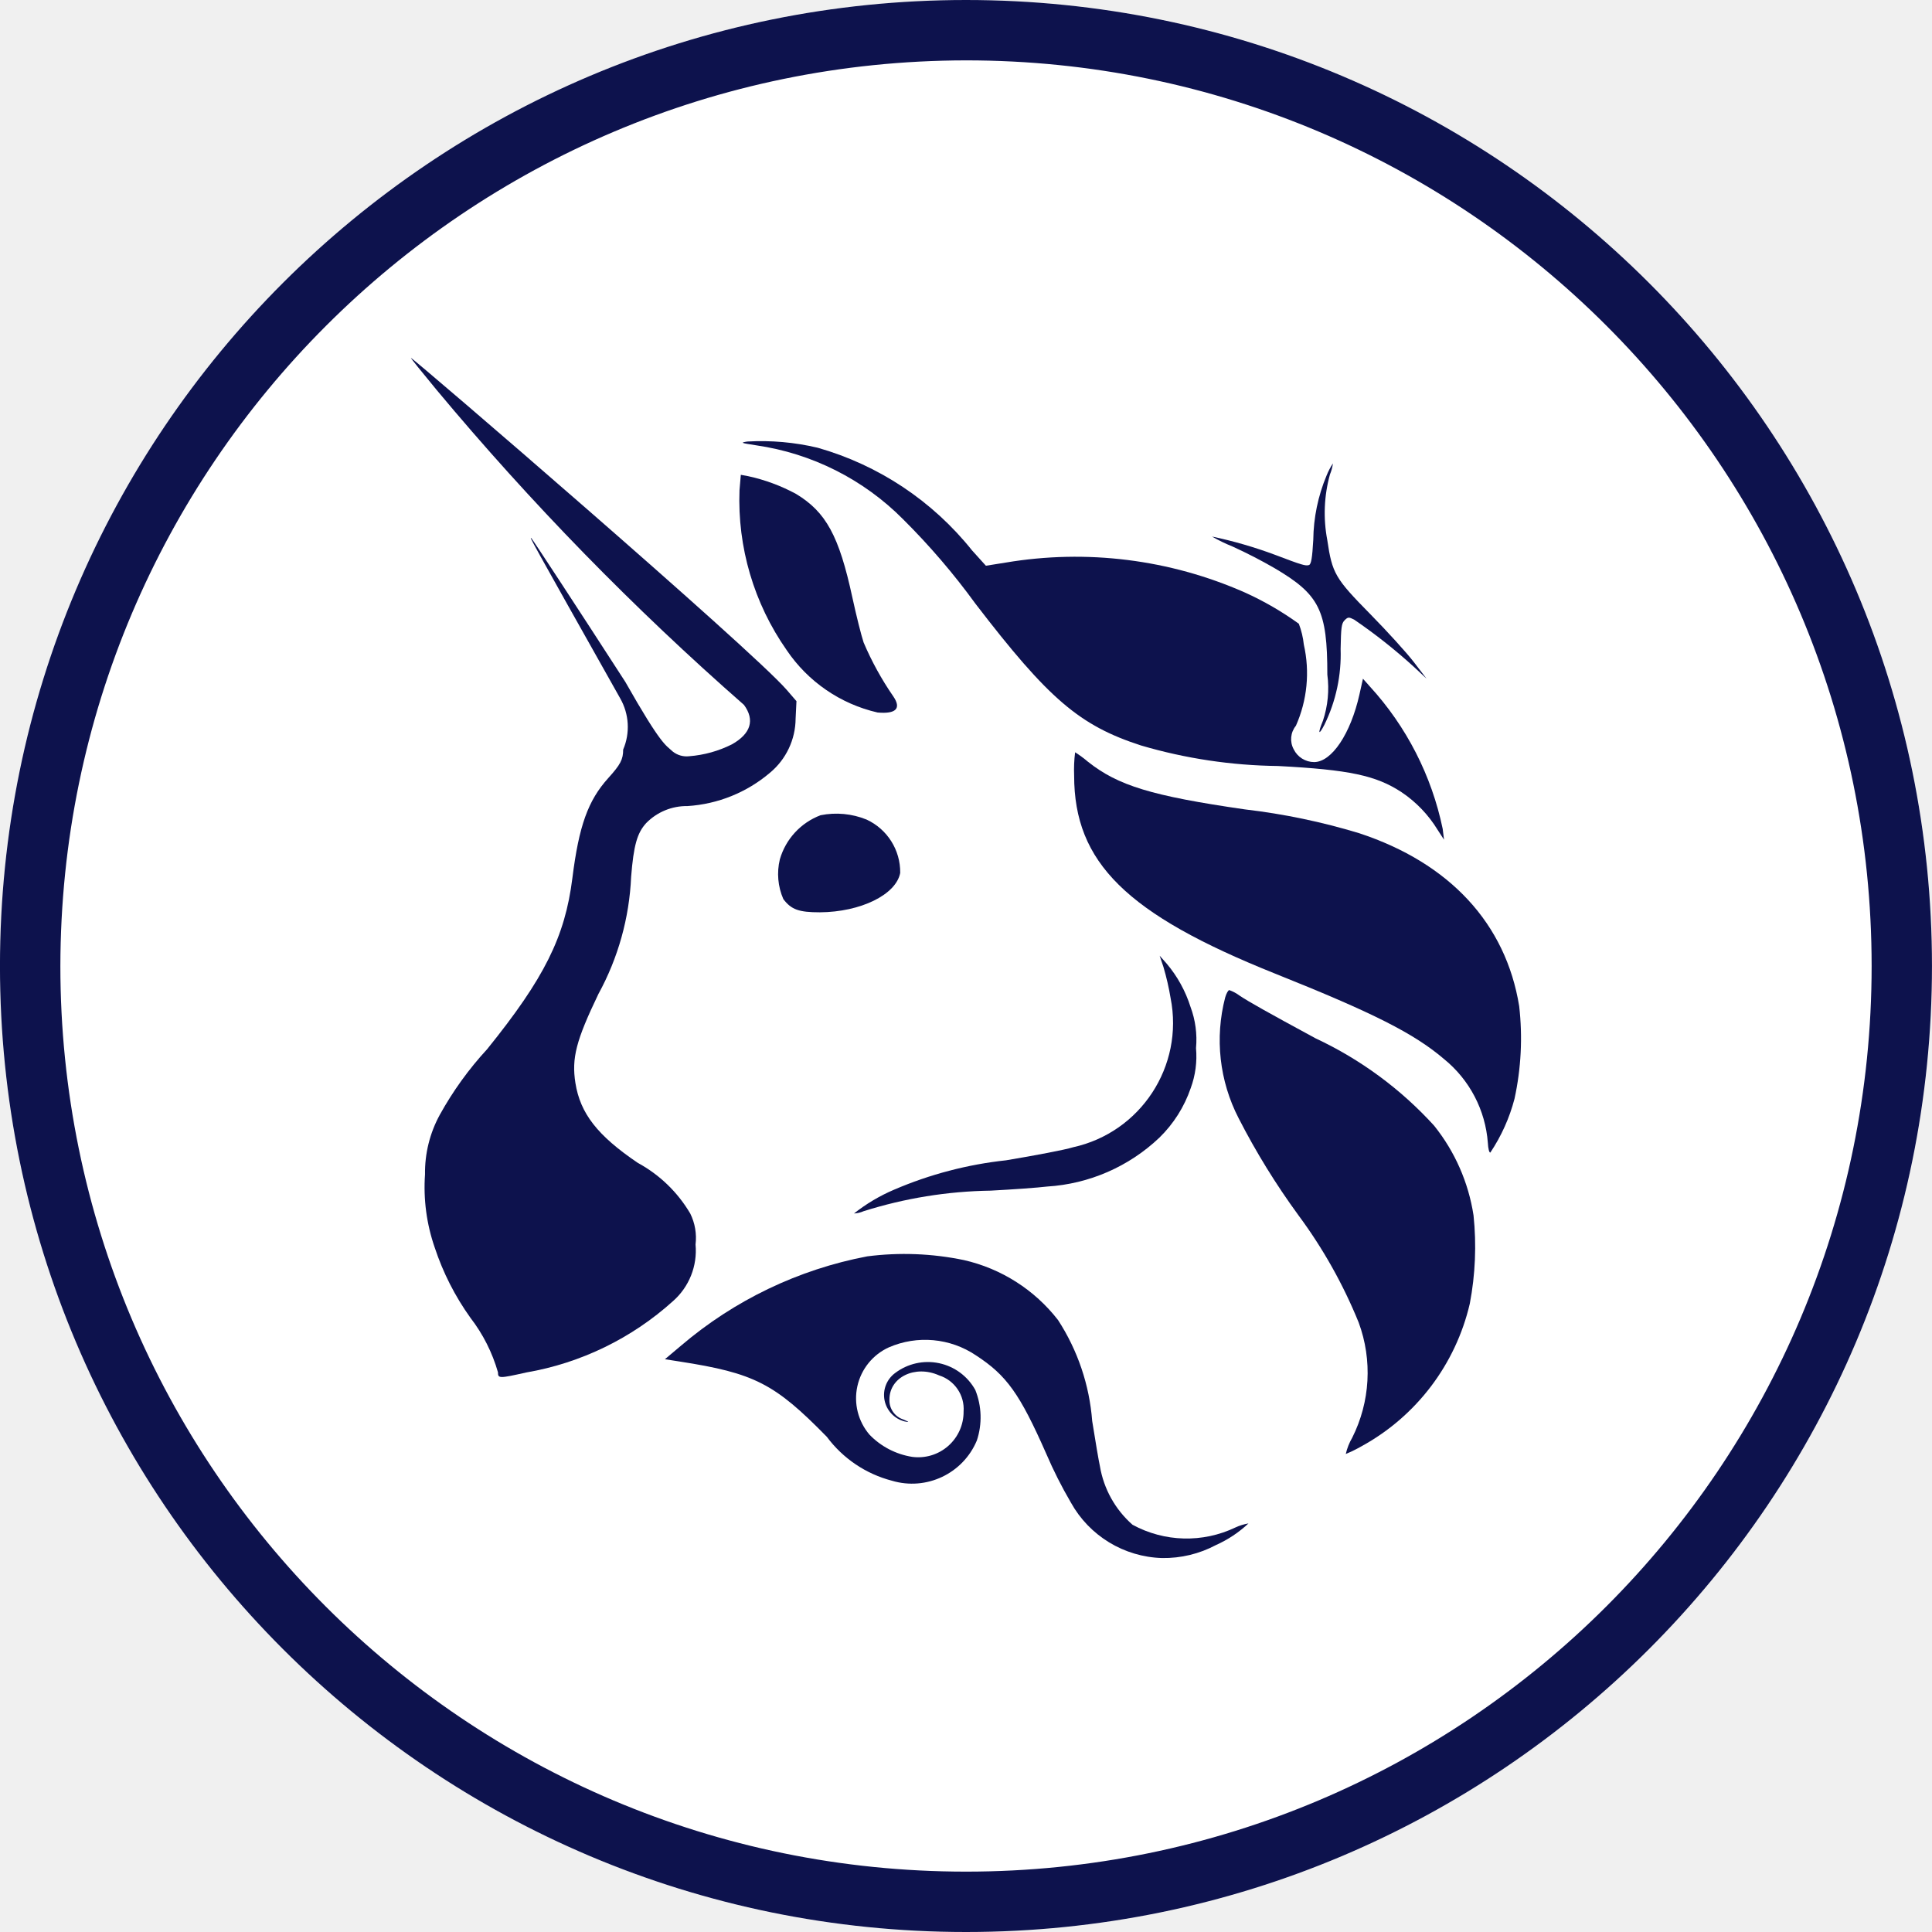
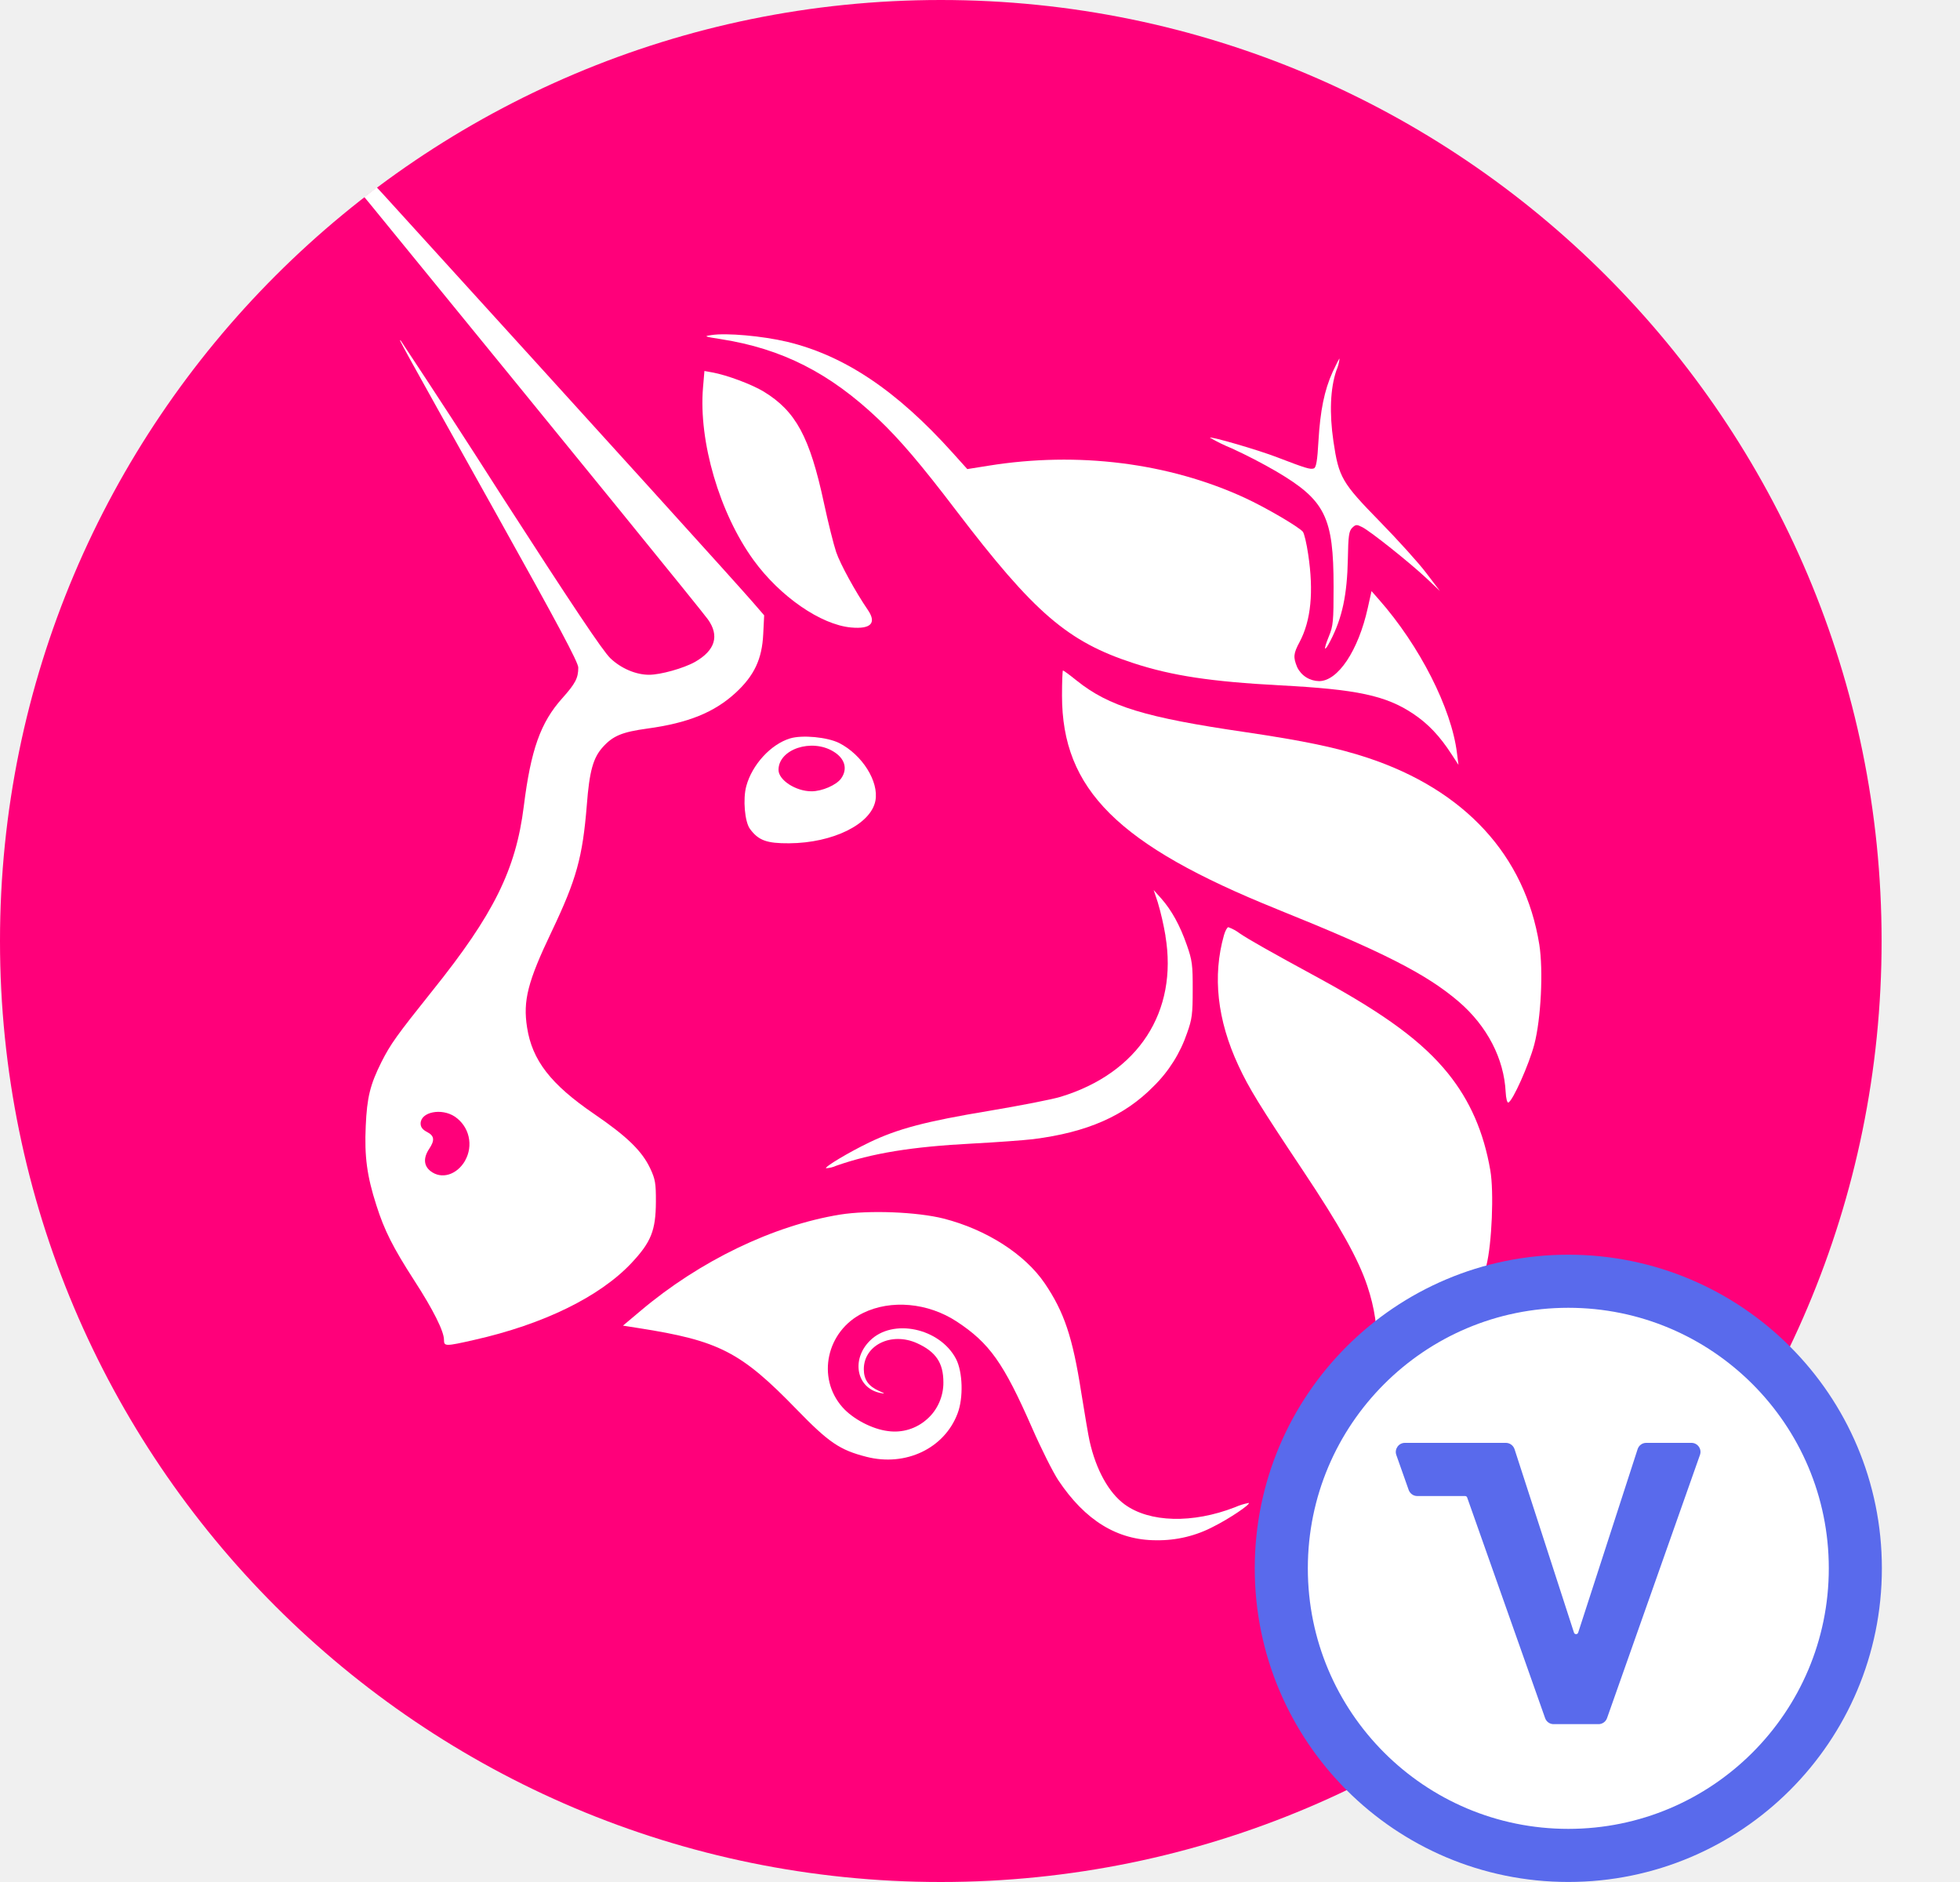
- <svg xmlns="http://www.w3.org/2000/svg" width="73" height="73">
-   <g data-name="Group 5247">
-     <g data-name="Group 5246">
-       <g data-name="Group 4662">
-         <g data-name="Group 68">
-           <g data-name="Group 64">
-             <circle cx="36.5" cy="36.5" r="36.5" fill="#fff" data-name="Ellipse 58" />
-             <path fill="#0d124d" d="M36.499 2.281A34.219 34.219 0 112.281 36.499 34.258 34.258 0 0136.499 2.281m0-2.281a36.5 36.5 0 1036.5 36.5A36.5 36.5 0 0036.499 0z" data-name="Path 27" />
-           </g>
-         </g>
-       </g>
-     </g>
-     <g style="mix-blend-mode:'darken';isolation:'isolate'" fill="#0d124d">
-       <path d="M28.576 16.827c-.591-.091-.616-.1-.338-.144a9.234 9.234 0 012.659.235 11.488 11.488 0 015.833 3.88l.522.578.747-.119a15.856 15.856 0 019.031 1.127 11.7 11.7 0 012.046 1.184 3.137 3.137 0 01.189.789 4.891 4.891 0 01-.3 3.066.8.8 0 00-.084.887.863.863 0 00.772.485c.666 0 1.382-1.071 1.714-2.559l.132-.591.261.294a11.392 11.392 0 012.752 5.381l.05.408-.241-.371a4.594 4.594 0 00-1.365-1.425c-.962-.632-1.978-.848-4.671-.989a19.1 19.1 0 01-5.173-.776c-2.322-.752-3.492-1.755-6.251-5.351a26.263 26.263 0 00-2.735-3.193 9.8 9.8 0 00-5.55-2.796z" data-name="Path 10541" />
-       <path d="M49.622 20.394a6.47 6.47 0 01.5-2.421 2.594 2.594 0 01.242-.464 1.6 1.6 0 01-.113.419 5.47 5.47 0 00-.1 2.478c.187 1.264.293 1.446 1.637 2.811.63.64 1.363 1.448 1.629 1.794l.483.63-.483-.45a20.577 20.577 0 00-2.253-1.78c-.2-.1-.231-.1-.355.022s-.139.283-.154 1.087a6.05 6.05 0 01-.611 2.861c-.224.435-.26.342-.057-.149a3.894 3.894 0 00.166-1.741c0-2.437-.294-3.023-2-4.027a18.712 18.712 0 00-1.584-.815 6.008 6.008 0 01-.774-.376 16.585 16.585 0 012.383.691c1 .381 1.161.43 1.282.385.083-.03.123-.265.162-.955z" data-name="Path 10542" />
-       <path d="M29.723 24.563a9.884 9.884 0 01-1.781-6.04l.05-.582.273.05a6.88 6.88 0 011.811.67c1.136.686 1.628 1.589 2.129 3.908.147.679.339 1.448.427 1.708a11.525 11.525 0 001.119 2.033c.315.458.106.674-.591.612a5.674 5.674 0 01-3.437-2.359z" data-name="Path 10543" />
-       <path d="M48.167 36.783c-5.606-2.245-7.581-4.193-7.581-7.479a5.27 5.27 0 01.037-.879 4.253 4.253 0 01.482.355c1.137.903 2.407 1.293 5.935 1.803a24.678 24.678 0 014.318.9c3.422 1.128 5.539 3.417 6.044 6.535a10.716 10.716 0 01-.177 3.5 6.711 6.711 0 01-.913 2.031c-.042.014-.083-.147-.094-.366a4.506 4.506 0 00-1.652-3.164c-1.137-.97-2.664-1.743-6.399-3.236z" data-name="Path 10544" />
-       <path d="M44.231 37.714a9.845 9.845 0 00-.271-1.179l-.143-.424.266.3a4.742 4.742 0 01.9 1.634 3.53 3.53 0 01.208 1.559 3.472 3.472 0 01-.2 1.51 4.771 4.771 0 01-1.183 1.871 6.76 6.76 0 01-4.241 1.848c-.33.041-1.293.111-2.139.155a16.754 16.754 0 00-4.8.778 1.018 1.018 0 01-.36.085 6.627 6.627 0 011.517-.9 14.69 14.69 0 014.227-1.109c1.1-.183 2.24-.4 2.529-.492a4.812 4.812 0 003.69-5.636z" data-name="Path 10545" />
-       <path d="M46.801 42.251a6.421 6.421 0 01-.508-4.562c.044-.153.114-.278.156-.278a1.514 1.514 0 01.391.21c.343.23 1.032.617 2.866 1.611a14.182 14.182 0 014.481 3.3 7.151 7.151 0 011.49 3.39 11.471 11.471 0 01-.141 3.336 8.288 8.288 0 01-4.086 5.386 5.255 5.255 0 01-.6.294 2.181 2.181 0 01.242-.612 5.473 5.473 0 00.245-4.356 18.48 18.48 0 00-2.273-4.048 27.271 27.271 0 01-2.263-3.671z" data-name="Path 10546" />
-       <path d="M25.741 50.838a15.22 15.22 0 017.027-3.367 11.028 11.028 0 013.65.14 6.262 6.262 0 013.56 2.267 8.14 8.14 0 011.29 3.814c.121.766.252 1.534.292 1.708a3.777 3.777 0 001.233 2.213 4.275 4.275 0 003.891.1 1.941 1.941 0 01.489-.151 4.439 4.439 0 01-1.228.817 4.194 4.194 0 01-2.035.491 4.073 4.073 0 01-3.449-2.1 16.66 16.66 0 01-.931-1.846c-1-2.267-1.494-2.957-2.655-3.713a3.441 3.441 0 00-3.294-.3 2.114 2.114 0 00-.725 3.3 2.863 2.863 0 001.609.836 1.714 1.714 0 001.944-1.711 1.333 1.333 0 00-.927-1.368c-.906-.406-1.88.069-1.875.915a.758.758 0 00.524.751c.233.1.239.113.048.074a1.031 1.031 0 01-.358-1.828 2.049 2.049 0 013.031.64 2.779 2.779 0 01.058 1.909 2.655 2.655 0 01-3.21 1.519 4.464 4.464 0 01-2.458-1.658c-1.974-2.016-2.735-2.407-5.574-2.847l-.544-.085z" data-name="Path 10547" />
-       <path d="M16.495 14.73a106.43 106.43 0 0011.617 11.905c.416.571.259 1.085-.453 1.488a4.341 4.341 0 01-1.619.451.842.842 0 01-.62-.177c-.267-.252-.418-.208-1.792-2.631-1.902-2.943-3.502-5.381-3.545-5.422-.1-.094-.1-.091 3.352 6.045a2.176 2.176 0 01.111 1.934c0 .371-.1.565-.562 1.075-.767.85-1.109 1.805-1.357 3.782-.277 2.216-1.057 3.782-3.219 6.461a12.791 12.791 0 00-1.791 2.482 4.567 4.567 0 00-.558 2.25 6.956 6.956 0 00.367 2.766 9.873 9.873 0 001.348 2.652 6.139 6.139 0 011.042 2.062c0 .234.045.235 1.066.006a11.087 11.087 0 005.544-2.694 2.538 2.538 0 00.855-2.142 2.075 2.075 0 00-.2-1.17 5.156 5.156 0 00-1.983-1.915c-1.524-1.032-2.172-1.867-2.356-3.015-.148-.942.024-1.606.868-3.364a10.135 10.135 0 001.237-4.43c.095-1.185.226-1.653.568-2.028a2.139 2.139 0 011.563-.644 5.331 5.331 0 003.114-1.258 2.681 2.681 0 00.97-2.047l.032-.659-.366-.424c-1.324-1.534-14.12-12.546-14.202-12.546-.017 0 .419.543.969 1.207zm3.065 30.846a1.162 1.162 0 00-.361-1.536c-.473-.313-1.209-.165-1.209.242 0 .124.069.215.225.295.263.134.282.285.075.594s-.192.588.048.774a.825.825 0 001.222-.369z" data-name="Path 10548" />
-       <path d="M31.005 30.803a2.533 2.533 0 00-1.539 1.668 2.361 2.361 0 00.132 1.5c.3.4.591.5 1.379.5 1.541-.009 2.881-.666 3.037-1.488a2.189 2.189 0 00-1.271-2.016 3.033 3.033 0 00-1.738-.164zm1.8 1.4a.619.619 0 00-.269-.941c-.77-.467-1.934-.081-1.934.642 0 .36.607.752 1.164.752a1.507 1.507 0 001.04-.452z" data-name="Path 10549" />
-     </g>
-   </g>
+ <svg xmlns="http://www.w3.org/2000/svg" width="25" height="24" viewBox="0 0 25 24" fill="none">
+   <path d="M12 24C18.627 24 24 18.627 24 12C24 5.373 18.627 0 12 0C5.373 0 0 5.373 0 12C0 18.627 5.373 24 12 24Z" fill="#FF007A" />
+   <path d="M9.196 4.325C8.982 4.292 8.973 4.288 9.074 4.273C9.266 4.243 9.722 4.284 10.037 4.358C10.769 4.533 11.436 4.979 12.149 5.772L12.338 5.982L12.608 5.939C13.748 5.755 14.908 5.902 15.878 6.349C16.145 6.472 16.565 6.718 16.618 6.781C16.635 6.801 16.666 6.931 16.686 7.069C16.758 7.546 16.722 7.912 16.577 8.186C16.497 8.335 16.493 8.381 16.546 8.509C16.571 8.561 16.611 8.606 16.66 8.637C16.709 8.668 16.767 8.685 16.825 8.686C17.066 8.686 17.326 8.296 17.446 7.753L17.494 7.538L17.588 7.645C18.107 8.233 18.515 9.035 18.584 9.605L18.603 9.754L18.515 9.619C18.365 9.387 18.215 9.228 18.022 9.1C17.674 8.869 17.306 8.791 16.331 8.74C15.45 8.693 14.951 8.618 14.458 8.457C13.617 8.183 13.193 7.818 12.194 6.508C11.751 5.926 11.477 5.604 11.204 5.345C10.584 4.756 9.975 4.447 9.196 4.325V4.325Z" fill="white" />
+   <path d="M16.817 5.625C16.84 5.235 16.892 4.977 16.998 4.743C17.041 4.65 17.08 4.573 17.086 4.573C17.08 4.626 17.066 4.677 17.045 4.726C16.968 4.954 16.955 5.266 17.008 5.628C17.076 6.089 17.115 6.155 17.601 6.652C17.829 6.885 18.095 7.179 18.191 7.306L18.366 7.536L18.191 7.371C17.977 7.171 17.485 6.779 17.377 6.723C17.304 6.686 17.293 6.687 17.247 6.731C17.206 6.773 17.197 6.834 17.192 7.128C17.183 7.584 17.121 7.878 16.97 8.17C16.889 8.328 16.876 8.295 16.95 8.115C17.005 7.982 17.01 7.923 17.01 7.482C17.01 6.594 16.904 6.381 16.285 6.015C16.099 5.907 15.908 5.808 15.712 5.718C15.616 5.679 15.522 5.633 15.432 5.581C15.449 5.564 16.052 5.739 16.294 5.833C16.656 5.972 16.715 5.99 16.759 5.973C16.788 5.961 16.803 5.876 16.817 5.625V5.625ZM9.612 7.143C9.178 6.546 8.909 5.628 8.967 4.943L8.985 4.731L9.084 4.749C9.27 4.782 9.59 4.902 9.74 4.993C10.151 5.243 10.329 5.572 10.51 6.417C10.563 6.664 10.633 6.944 10.665 7.039C10.716 7.191 10.912 7.548 11.07 7.779C11.184 7.946 11.108 8.025 10.856 8.002C10.47 7.967 9.949 7.607 9.612 7.143ZM16.291 11.595C14.26 10.777 13.546 10.068 13.546 8.871C13.546 8.694 13.552 8.55 13.558 8.55C13.566 8.55 13.645 8.608 13.733 8.679C14.145 9.009 14.606 9.15 15.882 9.336C16.633 9.447 17.055 9.535 17.445 9.664C18.684 10.075 19.451 10.909 19.634 12.045C19.686 12.375 19.656 12.993 19.57 13.32C19.502 13.578 19.294 14.042 19.239 14.06C19.224 14.065 19.209 14.007 19.205 13.927C19.184 13.501 18.969 13.085 18.607 12.774C18.195 12.421 17.642 12.139 16.29 11.595H16.291ZM14.866 11.934C14.841 11.789 14.809 11.646 14.767 11.505L14.715 11.35L14.812 11.458C14.944 11.608 15.05 11.799 15.139 12.054C15.207 12.248 15.214 12.306 15.213 12.621C15.213 12.932 15.205 12.996 15.142 13.172C15.055 13.429 14.908 13.663 14.714 13.853C14.343 14.231 13.867 14.44 13.178 14.527C13.058 14.541 12.71 14.567 12.403 14.583C11.631 14.623 11.123 14.706 10.666 14.866C10.625 14.885 10.581 14.895 10.536 14.898C10.518 14.879 10.828 14.694 11.085 14.57C11.448 14.395 11.808 14.3 12.616 14.166C13.014 14.099 13.427 14.019 13.531 13.986C14.52 13.684 15.027 12.902 14.865 11.934H14.866Z" fill="white" />
+   <path d="M15.796 13.588C15.526 13.008 15.464 12.447 15.612 11.925C15.628 11.87 15.653 11.824 15.668 11.824C15.719 11.843 15.767 11.868 15.81 11.901C15.934 11.985 16.183 12.126 16.847 12.487C17.676 12.94 18.148 13.29 18.47 13.689C18.752 14.039 18.925 14.438 19.009 14.924C19.057 15.199 19.029 15.861 18.959 16.139C18.736 17.014 18.218 17.701 17.48 18.101C17.41 18.141 17.338 18.177 17.264 18.208C17.253 18.208 17.292 18.108 17.351 17.985C17.599 17.466 17.628 16.961 17.44 16.398C17.325 16.054 17.09 15.633 16.617 14.924C16.067 14.099 15.931 13.879 15.796 13.588V13.588ZM8.171 16.716C8.924 16.08 9.861 15.628 10.715 15.489C11.083 15.43 11.696 15.454 12.037 15.54C12.583 15.68 13.072 15.993 13.326 16.366C13.573 16.731 13.681 17.049 13.791 17.755C13.836 18.034 13.883 18.314 13.898 18.378C13.98 18.744 14.143 19.037 14.344 19.184C14.662 19.417 15.212 19.431 15.752 19.221C15.809 19.196 15.868 19.177 15.929 19.166C15.949 19.186 15.677 19.368 15.485 19.464C15.259 19.585 15.005 19.646 14.748 19.642C14.253 19.642 13.842 19.391 13.499 18.877C13.432 18.776 13.28 18.474 13.162 18.204C12.8 17.38 12.622 17.128 12.202 16.852C11.835 16.612 11.363 16.57 11.008 16.744C10.542 16.972 10.412 17.569 10.746 17.946C10.879 18.096 11.126 18.226 11.329 18.25C11.417 18.262 11.507 18.255 11.592 18.229C11.677 18.203 11.756 18.159 11.823 18.099C11.89 18.041 11.943 17.968 11.979 17.887C12.015 17.805 12.034 17.717 12.033 17.628C12.033 17.379 11.937 17.238 11.697 17.129C11.369 16.981 11.017 17.154 11.018 17.462C11.019 17.593 11.076 17.676 11.208 17.736C11.293 17.773 11.294 17.777 11.225 17.763C10.925 17.7 10.854 17.337 11.096 17.097C11.386 16.807 11.987 16.935 12.194 17.329C12.28 17.495 12.29 17.826 12.214 18.025C12.046 18.471 11.552 18.706 11.052 18.578C10.711 18.491 10.573 18.397 10.162 17.974C9.449 17.239 9.173 17.097 8.144 16.936L7.946 16.905L8.171 16.716H8.171Z" fill="white" />
+   <path fill-rule="evenodd" clip-rule="evenodd" d="M4.647 2.513L4.719 2.6C7.5 6.005 8.937 7.772 9.029 7.898C9.179 8.107 9.123 8.294 8.865 8.441C8.721 8.522 8.426 8.605 8.279 8.605C8.112 8.605 7.923 8.525 7.786 8.395C7.689 8.303 7.299 7.719 6.396 6.319C5.974 5.657 5.546 4.999 5.112 4.344C5.076 4.31 5.076 4.31 6.326 6.546C7.11 7.95 7.376 8.446 7.376 8.513C7.376 8.648 7.338 8.718 7.172 8.904C6.894 9.214 6.771 9.562 6.681 10.282C6.58 11.09 6.298 11.66 5.515 12.635C5.058 13.207 4.983 13.312 4.866 13.542C4.721 13.832 4.681 13.994 4.665 14.36C4.647 14.747 4.681 14.998 4.8 15.368C4.903 15.692 5.011 15.906 5.287 16.334C5.526 16.703 5.663 16.978 5.663 17.085C5.663 17.171 5.679 17.171 6.049 17.087C6.933 16.888 7.651 16.536 8.055 16.106C8.305 15.839 8.364 15.692 8.366 15.327C8.367 15.089 8.358 15.038 8.294 14.901C8.189 14.678 7.998 14.492 7.576 14.204C7.023 13.826 6.788 13.521 6.723 13.103C6.669 12.761 6.731 12.518 7.037 11.878C7.353 11.215 7.431 10.933 7.485 10.265C7.518 9.833 7.566 9.662 7.69 9.526C7.819 9.383 7.936 9.335 8.256 9.291C8.778 9.22 9.111 9.085 9.384 8.834C9.621 8.615 9.72 8.404 9.735 8.087L9.747 7.847L9.614 7.693C9.423 7.471 7.848 5.732 4.886 2.476L4.806 2.39L4.647 2.513V2.513ZM5.933 14.799C5.985 14.707 6.001 14.598 5.977 14.494C5.953 14.39 5.89 14.3 5.802 14.24C5.631 14.126 5.365 14.18 5.365 14.328C5.365 14.373 5.39 14.406 5.446 14.435C5.541 14.484 5.548 14.54 5.474 14.651C5.398 14.765 5.404 14.866 5.491 14.934C5.631 15.044 5.829 14.983 5.934 14.799H5.933ZM10.076 9.417C9.831 9.492 9.593 9.752 9.519 10.025C9.474 10.19 9.499 10.482 9.567 10.572C9.675 10.718 9.781 10.756 10.066 10.754C10.624 10.75 11.109 10.511 11.166 10.211C11.212 9.966 10.998 9.626 10.705 9.476C10.554 9.4 10.232 9.369 10.076 9.417V9.417ZM10.729 9.927C10.815 9.805 10.777 9.672 10.631 9.584C10.352 9.413 9.93 9.554 9.93 9.818C9.93 9.948 10.15 10.091 10.351 10.091C10.486 10.091 10.669 10.011 10.729 9.927Z" fill="white" />
+   <circle cx="20.004" cy="20" r="3.661" fill="white" stroke="#596AEC" stroke-width="0.677" />
+   <path d="M20.997 18.4C20.947 18.4 20.903 18.433 20.888 18.48L20.13 20.819C20.122 20.846 20.084 20.846 20.076 20.819L19.318 18.48C19.302 18.433 19.258 18.4 19.208 18.4H17.919C17.84 18.4 17.784 18.479 17.81 18.554L17.968 19.001C17.985 19.047 18.028 19.078 18.077 19.078H18.687C18.699 19.078 18.71 19.085 18.714 19.097L19.708 21.91C19.724 21.956 19.767 21.987 19.816 21.987H20.39C20.438 21.987 20.482 21.956 20.498 21.91L21.683 18.554C21.71 18.479 21.654 18.4 21.575 18.4H20.997Z" fill="#596AEC" />
</svg>
